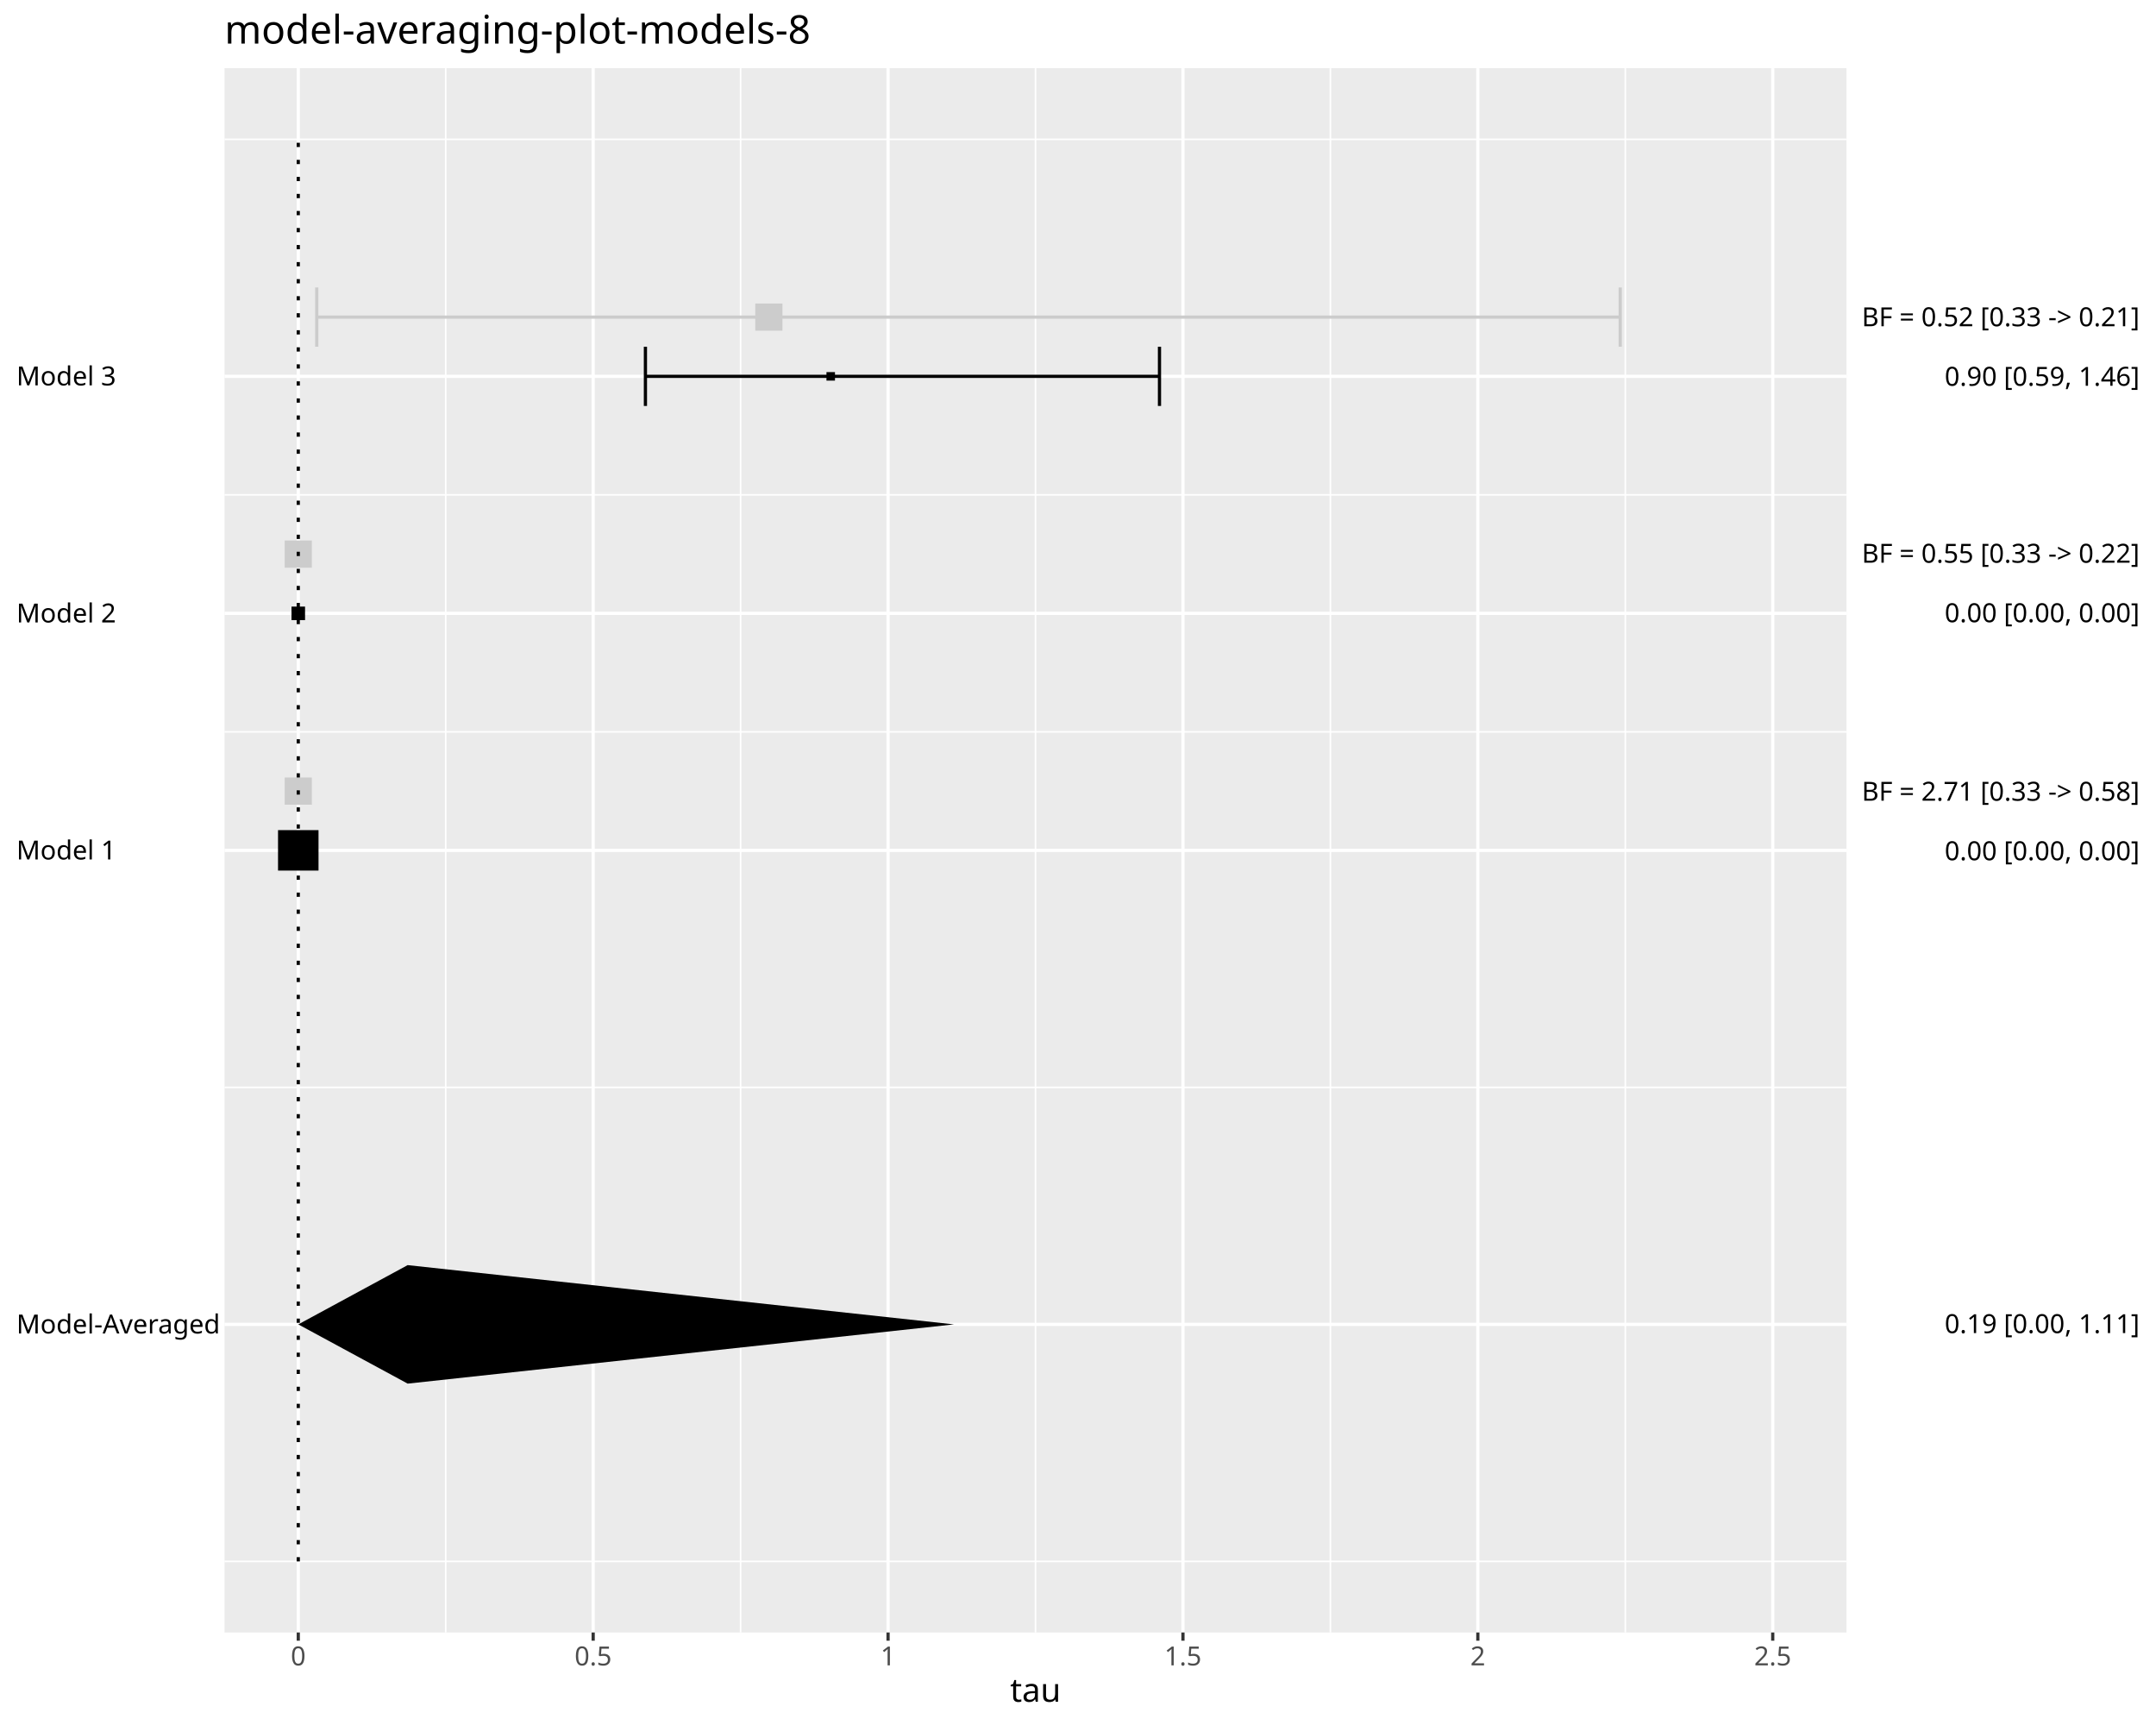
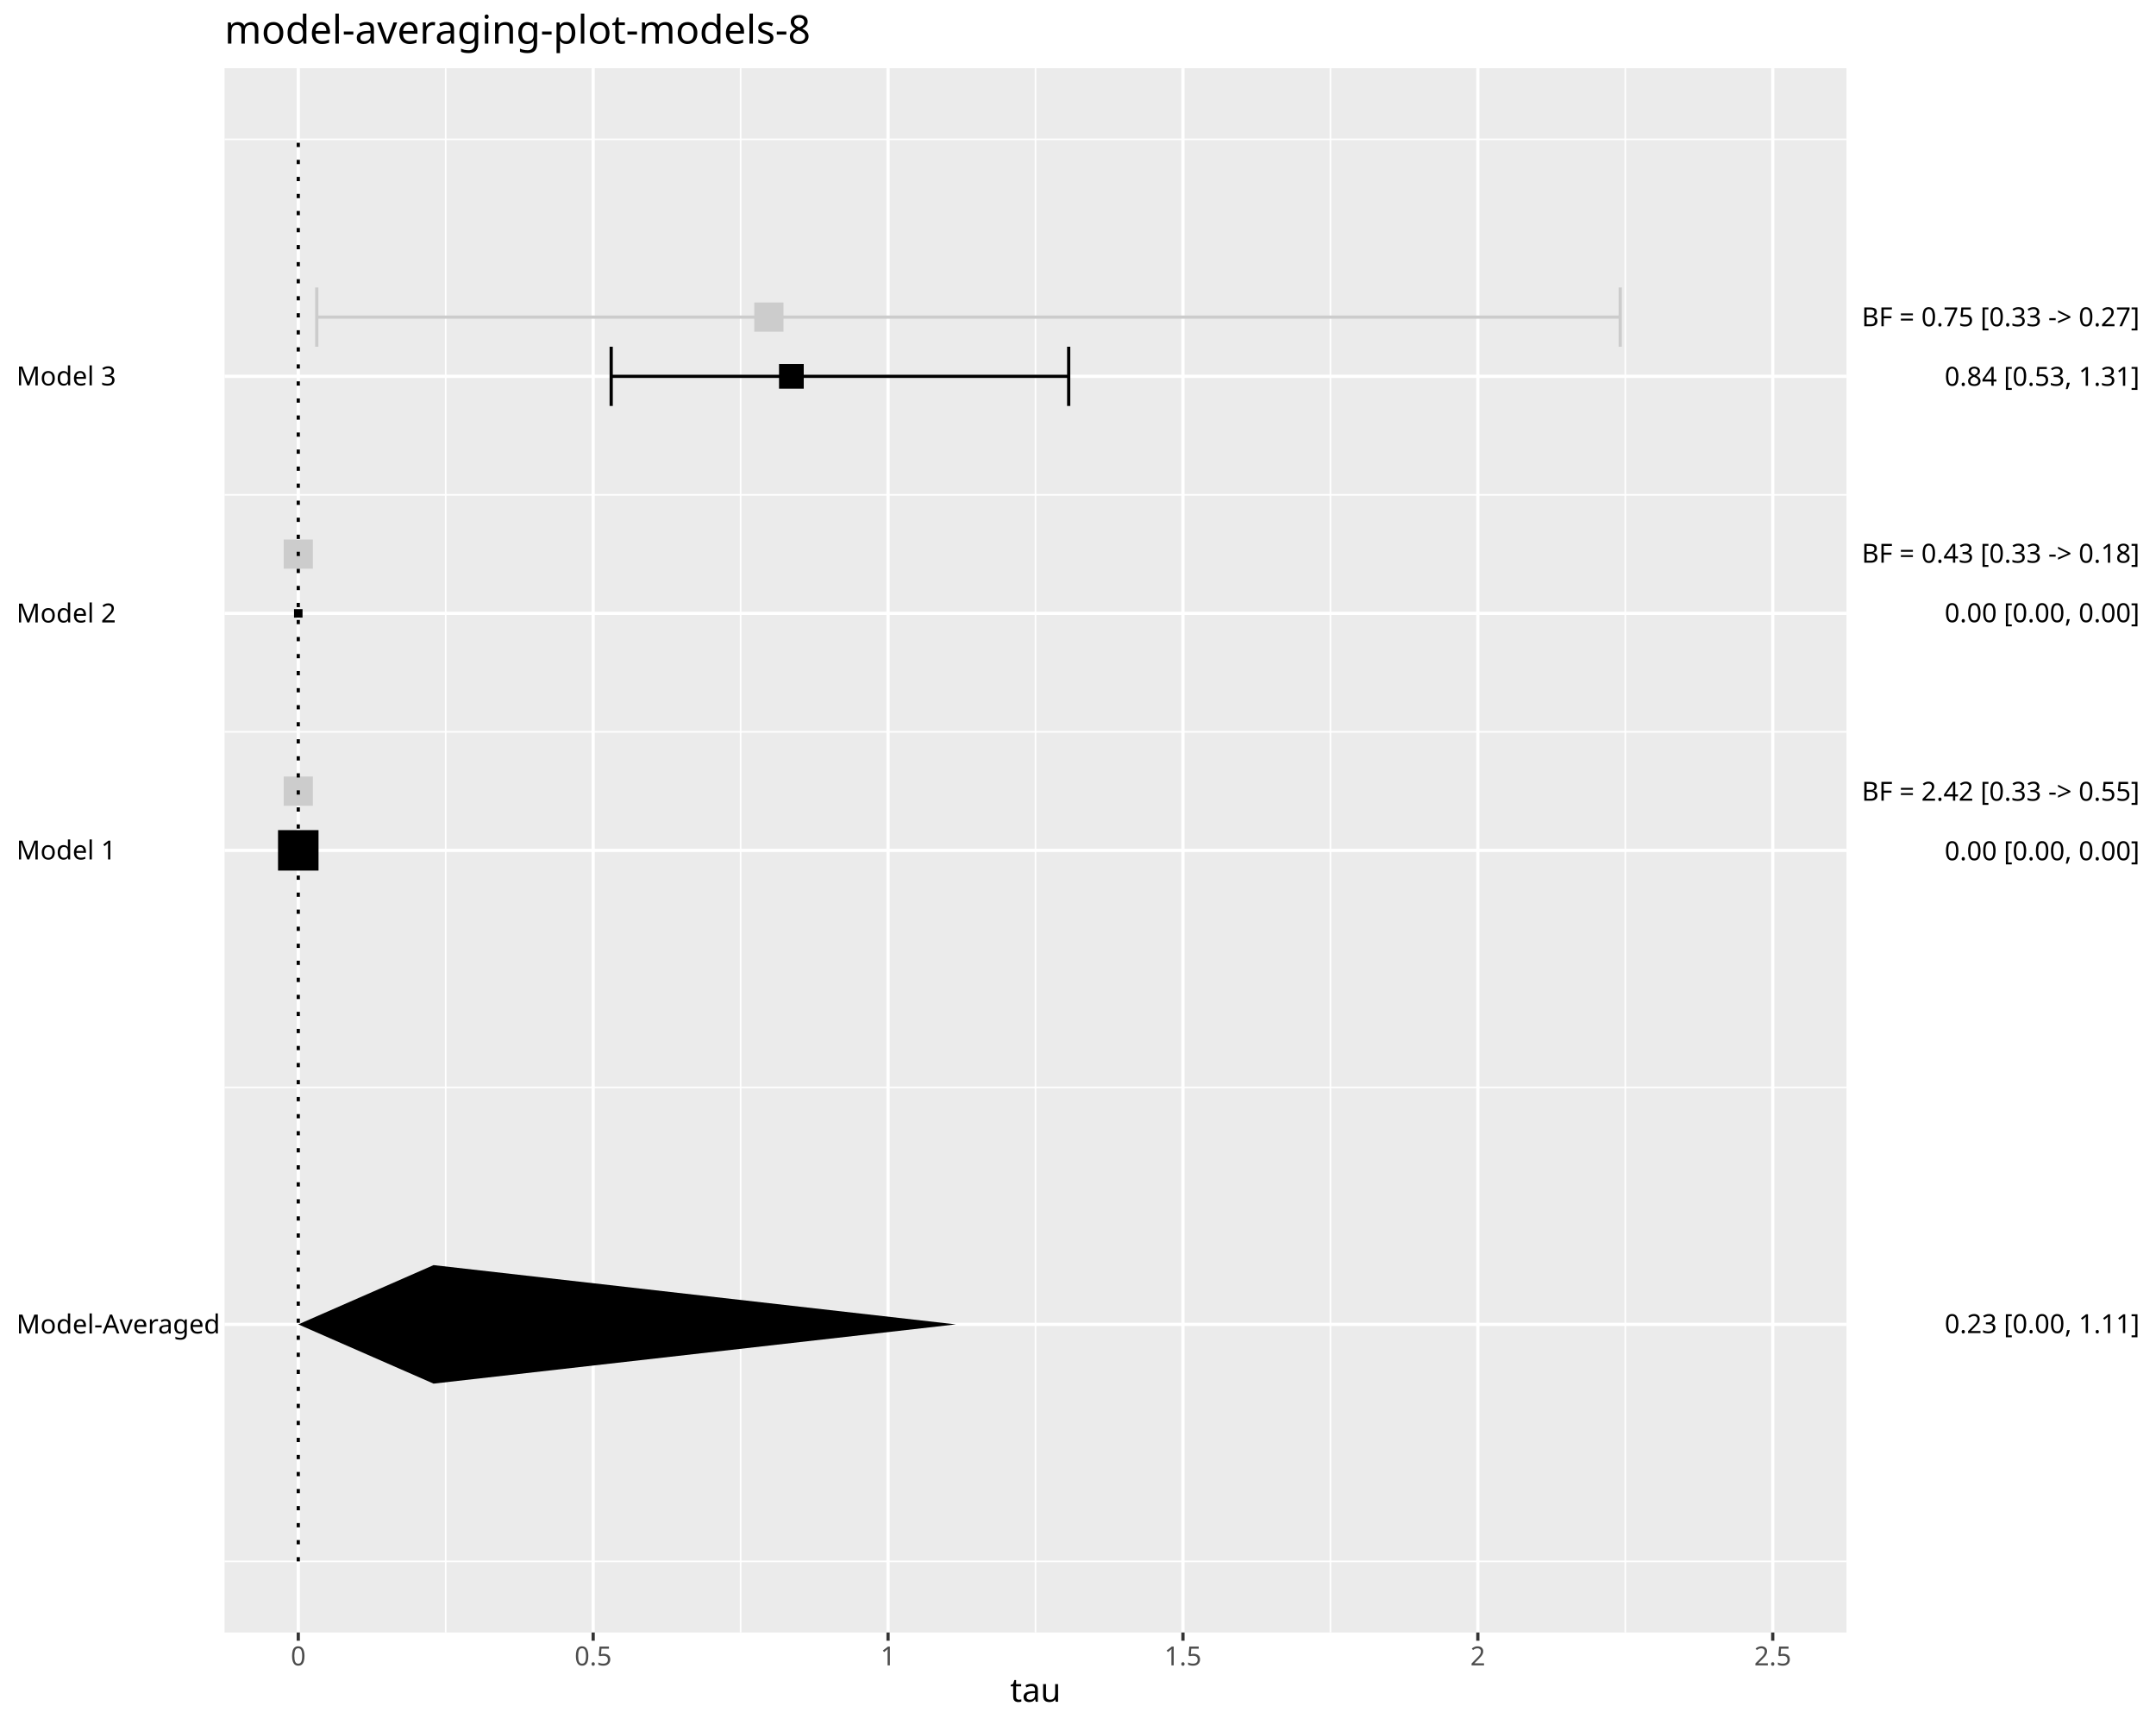
<svg xmlns="http://www.w3.org/2000/svg" class="svglite" data-engine-version="2.0" width="720.00pt" height="576.00pt" viewBox="0 0 720.00 576.00">
  <defs>
    <style type="text/css">
    .svglite line, .svglite polyline, .svglite polygon, .svglite path, .svglite rect, .svglite circle {
      fill: none;
      stroke: #000000;
      stroke-linecap: round;
      stroke-linejoin: round;
      stroke-miterlimit: 10.00;
    }
  </style>
  </defs>
  <rect width="100%" height="100%" style="stroke: none; fill: #FFFFFF;" />
  <defs>
    <clipPath id="cpMC4wMHw3MjAuMDB8MC4wMHw1NzYuMDA=">
      <rect x="0.00" y="0.00" width="720.00" height="576.00" />
    </clipPath>
  </defs>
  <g clip-path="url(#cpMC4wMHw3MjAuMDB8MC4wMHw1NzYuMDA=)">
    <rect x="0.00" y="0.00" width="720.00" height="576.00" style="stroke-width: 1.07; stroke: #FFFFFF; fill: #FFFFFF;" />
  </g>
  <defs>
    <clipPath id="cpNzQuOTl8NjE2LjYzfDIyLjc4fDU0NS4xMQ==">
      <rect x="74.99" y="22.78" width="541.64" height="522.33" />
    </clipPath>
  </defs>
  <g clip-path="url(#cpNzQuOTl8NjE2LjYzfDIyLjc4fDU0NS4xMQ==)">
    <rect x="74.99" y="22.78" width="541.64" height="522.33" style="stroke-width: 1.07; stroke: none; fill: #EBEBEB;" />
    <polyline points="74.99,521.37 616.63,521.37 " style="stroke-width: 0.53; stroke: #FFFFFF; stroke-linecap: butt;" />
    <polyline points="74.99,363.09 616.63,363.09 " style="stroke-width: 0.53; stroke: #FFFFFF; stroke-linecap: butt;" />
    <polyline points="74.99,244.38 616.63,244.38 " style="stroke-width: 0.53; stroke: #FFFFFF; stroke-linecap: butt;" />
    <polyline points="74.99,165.24 616.63,165.24 " style="stroke-width: 0.53; stroke: #FFFFFF; stroke-linecap: butt;" />
    <polyline points="74.99,46.53 616.63,46.53 " style="stroke-width: 0.53; stroke: #FFFFFF; stroke-linecap: butt;" />
    <polyline points="148.85,545.11 148.85,22.78 " style="stroke-width: 0.53; stroke: #FFFFFF; stroke-linecap: butt;" />
    <polyline points="247.33,545.11 247.33,22.78 " style="stroke-width: 0.53; stroke: #FFFFFF; stroke-linecap: butt;" />
    <polyline points="345.81,545.11 345.81,22.78 " style="stroke-width: 0.53; stroke: #FFFFFF; stroke-linecap: butt;" />
    <polyline points="444.29,545.11 444.29,22.78 " style="stroke-width: 0.53; stroke: #FFFFFF; stroke-linecap: butt;" />
    <polyline points="542.77,545.11 542.77,22.78 " style="stroke-width: 0.53; stroke: #FFFFFF; stroke-linecap: butt;" />
    <polyline points="74.99,442.23 616.63,442.23 " style="stroke-width: 1.07; stroke: #FFFFFF; stroke-linecap: butt;" />
    <polyline points="74.99,283.95 616.63,283.95 " style="stroke-width: 1.07; stroke: #FFFFFF; stroke-linecap: butt;" />
    <polyline points="74.99,204.81 616.63,204.81 " style="stroke-width: 1.07; stroke: #FFFFFF; stroke-linecap: butt;" />
    <polyline points="74.99,125.67 616.63,125.67 " style="stroke-width: 1.07; stroke: #FFFFFF; stroke-linecap: butt;" />
    <polyline points="99.61,545.11 99.61,22.78 " style="stroke-width: 1.07; stroke: #FFFFFF; stroke-linecap: butt;" />
    <polyline points="198.09,545.11 198.09,22.78 " style="stroke-width: 1.07; stroke: #FFFFFF; stroke-linecap: butt;" />
    <polyline points="296.57,545.11 296.57,22.78 " style="stroke-width: 1.07; stroke: #FFFFFF; stroke-linecap: butt;" />
    <polyline points="395.05,545.11 395.05,22.78 " style="stroke-width: 1.07; stroke: #FFFFFF; stroke-linecap: butt;" />
    <polyline points="493.53,545.11 493.53,22.78 " style="stroke-width: 1.07; stroke: #FFFFFF; stroke-linecap: butt;" />
    <polyline points="592.01,545.11 592.01,22.78 " style="stroke-width: 1.07; stroke: #FFFFFF; stroke-linecap: butt;" />
-     <polyline points="387.21,135.56 387.21,115.77 " style="stroke-width: 1.07; stroke-linecap: butt;" />
-     <polyline points="387.21,125.67 215.54,125.67 " style="stroke-width: 1.07; stroke-linecap: butt;" />
-     <polyline points="215.54,135.56 215.54,115.77 " style="stroke-width: 1.07; stroke-linecap: butt;" />
+     <polyline points="356.89,135.56 356.89,115.77 " style="stroke-width: 1.07; stroke-linecap: butt;" />
+     <polyline points="356.89,125.67 204.11,125.67 " style="stroke-width: 1.07; stroke-linecap: butt;" />
+     <polyline points="204.11,135.56 204.11,115.77 " style="stroke-width: 1.07; stroke-linecap: butt;" />
    <polygon points="92.85,290.70 106.37,290.70 106.37,277.19 92.85,277.19 " style="stroke-width: 0.71; stroke: none; fill: #000000;" />
-     <polygon points="97.35,207.07 101.87,207.07 101.87,202.55 97.35,202.55 " style="stroke-width: 0.71; stroke: none; fill: #000000;" />
-     <polygon points="276.00,127.09 278.84,127.09 278.84,124.25 276.00,124.25 " style="stroke-width: 0.71; stroke: none; fill: #000000;" />
+     <polygon points="98.19,206.23 101.03,206.23 101.03,203.39 98.19,203.39 " style="stroke-width: 0.71; stroke: none; fill: #000000;" />
+     <polygon points="260.16,129.79 268.41,129.79 268.41,121.54 260.16,121.54 " style="stroke-width: 0.71; stroke: none; fill: #000000;" />
    <polyline points="541.08,115.77 541.08,95.99 " style="stroke-width: 1.07; stroke: #CCCCCC; stroke-linecap: butt;" />
    <polyline points="541.08,105.88 105.78,105.88 " style="stroke-width: 1.07; stroke: #CCCCCC; stroke-linecap: butt;" />
    <polyline points="105.78,115.77 105.78,95.99 " style="stroke-width: 1.07; stroke: #CCCCCC; stroke-linecap: butt;" />
-     <polygon points="95.07,268.70 104.15,268.70 104.15,259.62 95.07,259.62 " style="stroke-width: 0.71; stroke: none; fill: #CCCCCC;" />
-     <polygon points="95.07,189.56 104.15,189.56 104.15,180.48 95.07,180.48 " style="stroke-width: 0.71; stroke: none; fill: #CCCCCC;" />
-     <polygon points="252.22,110.42 261.30,110.42 261.30,101.34 252.22,101.34 " style="stroke-width: 0.71; stroke: none; fill: #CCCCCC;" />
-     <polygon points="99.61,442.23 136.14,422.44 318.59,442.23 136.14,462.01 " style="stroke-width: 1.07; stroke: none; fill: #000000;" />
+     <polygon points="94.74,269.04 104.48,269.04 104.48,259.29 94.74,259.29 " style="stroke-width: 0.71; stroke: none; fill: #CCCCCC;" />
+     <polygon points="94.74,189.90 104.48,189.90 104.48,180.15 94.74,180.15 " style="stroke-width: 0.71; stroke: none; fill: #CCCCCC;" />
+     <polygon points="251.89,110.76 261.64,110.76 261.64,101.01 251.89,101.01 " style="stroke-width: 0.71; stroke: none; fill: #CCCCCC;" />
+     <polygon points="99.61,442.23 144.79,422.44 319.22,442.23 144.79,462.01 " style="stroke-width: 1.07; stroke: none; fill: #000000;" />
    <polyline points="99.61,521.37 99.61,46.53 " style="stroke-width: 1.07; stroke-dasharray: 1.42,4.27; stroke-linecap: butt;" />
  </g>
  <g clip-path="url(#cpMC4wMHw3MjAuMDB8MC4wMHw1NzYuMDA=)">
    <text x="5.48" y="445.26" style="font-size: 8.80px; font-family: sans;" textLength="64.58px" lengthAdjust="spacingAndGlyphs">Model-Averaged</text>
    <text x="5.48" y="286.98" style="font-size: 8.80px; font-family: sans;" textLength="31.31px" lengthAdjust="spacingAndGlyphs">Model 1</text>
    <text x="5.48" y="207.84" style="font-size: 8.80px; font-family: sans;" textLength="31.31px" lengthAdjust="spacingAndGlyphs">Model 2</text>
    <text x="5.48" y="128.69" style="font-size: 8.80px; font-family: sans;" textLength="31.31px" lengthAdjust="spacingAndGlyphs">Model 3</text>
-     <text x="714.52" y="445.14" text-anchor="end" style="font-size: 8.80px; font-family: sans;" textLength="63.61px" lengthAdjust="spacingAndGlyphs">0.19 [0.00, 1.11]</text>
+     <text x="714.52" y="445.14" text-anchor="end" style="font-size: 8.80px; font-family: sans;" textLength="63.61px" lengthAdjust="spacingAndGlyphs">0.23 [0.00, 1.11]</text>
    <text x="714.52" y="287.24" text-anchor="end" style="font-size: 8.80px; font-family: sans;" textLength="63.61px" lengthAdjust="spacingAndGlyphs">0.00 [0.00, 0.00]</text>
    <text x="714.52" y="207.76" text-anchor="end" style="font-size: 8.80px; font-family: sans;" textLength="63.61px" lengthAdjust="spacingAndGlyphs">0.00 [0.00, 0.00]</text>
-     <text x="714.52" y="128.81" text-anchor="end" style="font-size: 8.80px; font-family: sans;" textLength="63.61px" lengthAdjust="spacingAndGlyphs">0.90 [0.59, 1.46]</text>
-     <text x="714.52" y="267.37" text-anchor="end" style="font-size: 8.80px; font-family: sans;" textLength="92.96px" lengthAdjust="spacingAndGlyphs">BF = 2.71 [0.33 -&gt; 0.58]</text>
-     <text x="714.52" y="187.90" text-anchor="end" style="font-size: 8.80px; font-family: sans;" textLength="92.96px" lengthAdjust="spacingAndGlyphs">BF = 0.55 [0.33 -&gt; 0.22]</text>
-     <text x="714.52" y="108.94" text-anchor="end" style="font-size: 8.80px; font-family: sans;" textLength="92.96px" lengthAdjust="spacingAndGlyphs">BF = 0.52 [0.33 -&gt; 0.21]</text>
+     <text x="714.52" y="128.81" text-anchor="end" style="font-size: 8.80px; font-family: sans;" textLength="63.61px" lengthAdjust="spacingAndGlyphs">0.84 [0.53, 1.31]</text>
+     <text x="714.52" y="267.37" text-anchor="end" style="font-size: 8.80px; font-family: sans;" textLength="92.96px" lengthAdjust="spacingAndGlyphs">BF = 2.42 [0.33 -&gt; 0.55]</text>
+     <text x="714.52" y="187.90" text-anchor="end" style="font-size: 8.80px; font-family: sans;" textLength="92.96px" lengthAdjust="spacingAndGlyphs">BF = 0.43 [0.33 -&gt; 0.18]</text>
+     <text x="714.52" y="108.94" text-anchor="end" style="font-size: 8.80px; font-family: sans;" textLength="92.96px" lengthAdjust="spacingAndGlyphs">BF = 0.75 [0.33 -&gt; 0.27]</text>
    <polyline points="99.61,547.85 99.61,545.11 " style="stroke-width: 1.07; stroke: #333333; stroke-linecap: butt;" />
    <polyline points="198.09,547.85 198.09,545.11 " style="stroke-width: 1.07; stroke: #333333; stroke-linecap: butt;" />
    <polyline points="296.57,547.85 296.57,545.11 " style="stroke-width: 1.07; stroke: #333333; stroke-linecap: butt;" />
    <polyline points="395.05,547.85 395.05,545.11 " style="stroke-width: 1.07; stroke: #333333; stroke-linecap: butt;" />
    <polyline points="493.53,547.85 493.53,545.11 " style="stroke-width: 1.07; stroke: #333333; stroke-linecap: butt;" />
    <polyline points="592.01,547.85 592.01,545.11 " style="stroke-width: 1.07; stroke: #333333; stroke-linecap: butt;" />
    <text x="99.61" y="556.10" text-anchor="middle" style="font-size: 8.80px; fill: #4D4D4D; font-family: sans;" textLength="4.89px" lengthAdjust="spacingAndGlyphs">0</text>
    <text x="198.09" y="556.10" text-anchor="middle" style="font-size: 8.80px; fill: #4D4D4D; font-family: sans;" textLength="12.23px" lengthAdjust="spacingAndGlyphs">0.5</text>
    <text x="296.57" y="556.10" text-anchor="middle" style="font-size: 8.80px; fill: #4D4D4D; font-family: sans;" textLength="4.89px" lengthAdjust="spacingAndGlyphs">1</text>
    <text x="395.05" y="556.10" text-anchor="middle" style="font-size: 8.80px; fill: #4D4D4D; font-family: sans;" textLength="12.23px" lengthAdjust="spacingAndGlyphs">1.5</text>
    <text x="493.53" y="556.10" text-anchor="middle" style="font-size: 8.80px; fill: #4D4D4D; font-family: sans;" textLength="4.89px" lengthAdjust="spacingAndGlyphs">2</text>
    <text x="592.01" y="556.10" text-anchor="middle" style="font-size: 8.80px; fill: #4D4D4D; font-family: sans;" textLength="12.23px" lengthAdjust="spacingAndGlyphs">2.5</text>
    <text x="345.81" y="568.24" text-anchor="middle" style="font-size: 11.00px; font-family: sans;" textLength="15.29px" lengthAdjust="spacingAndGlyphs">tau</text>
    <text x="74.99" y="14.56" style="font-size: 13.20px; font-family: sans;" textLength="182.71px" lengthAdjust="spacingAndGlyphs">model-averaging-plot-models-8</text>
  </g>
</svg>
